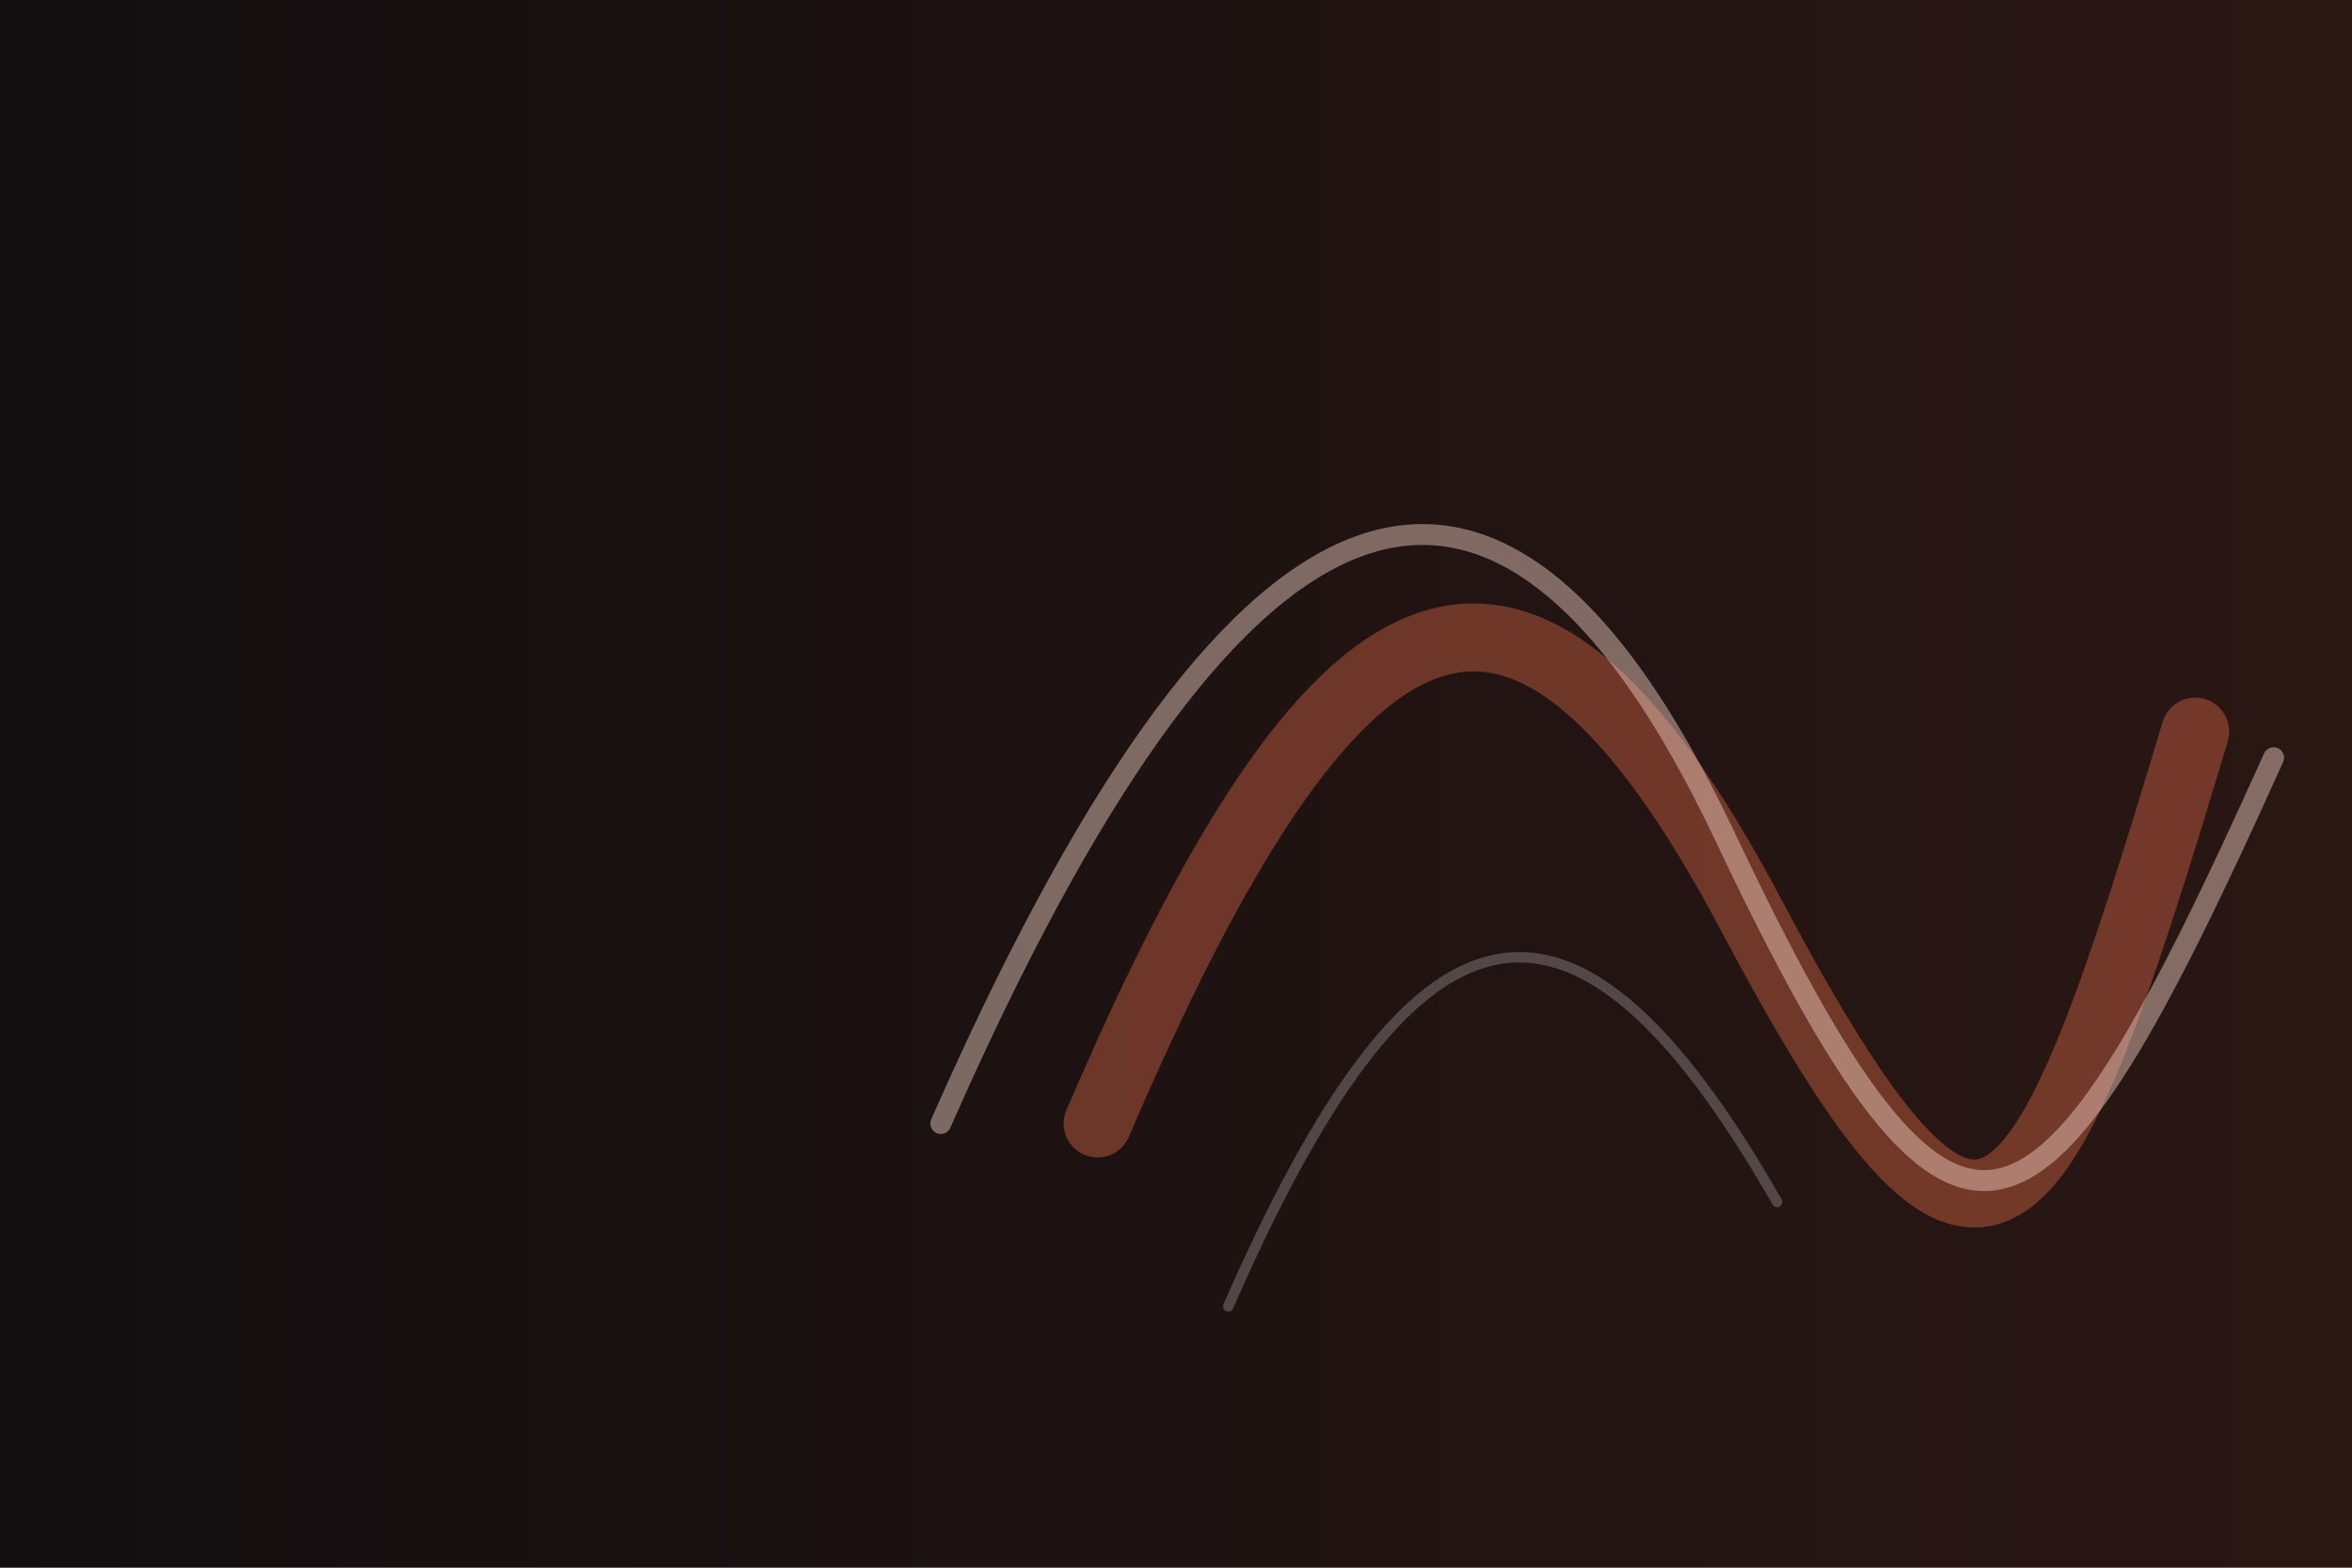
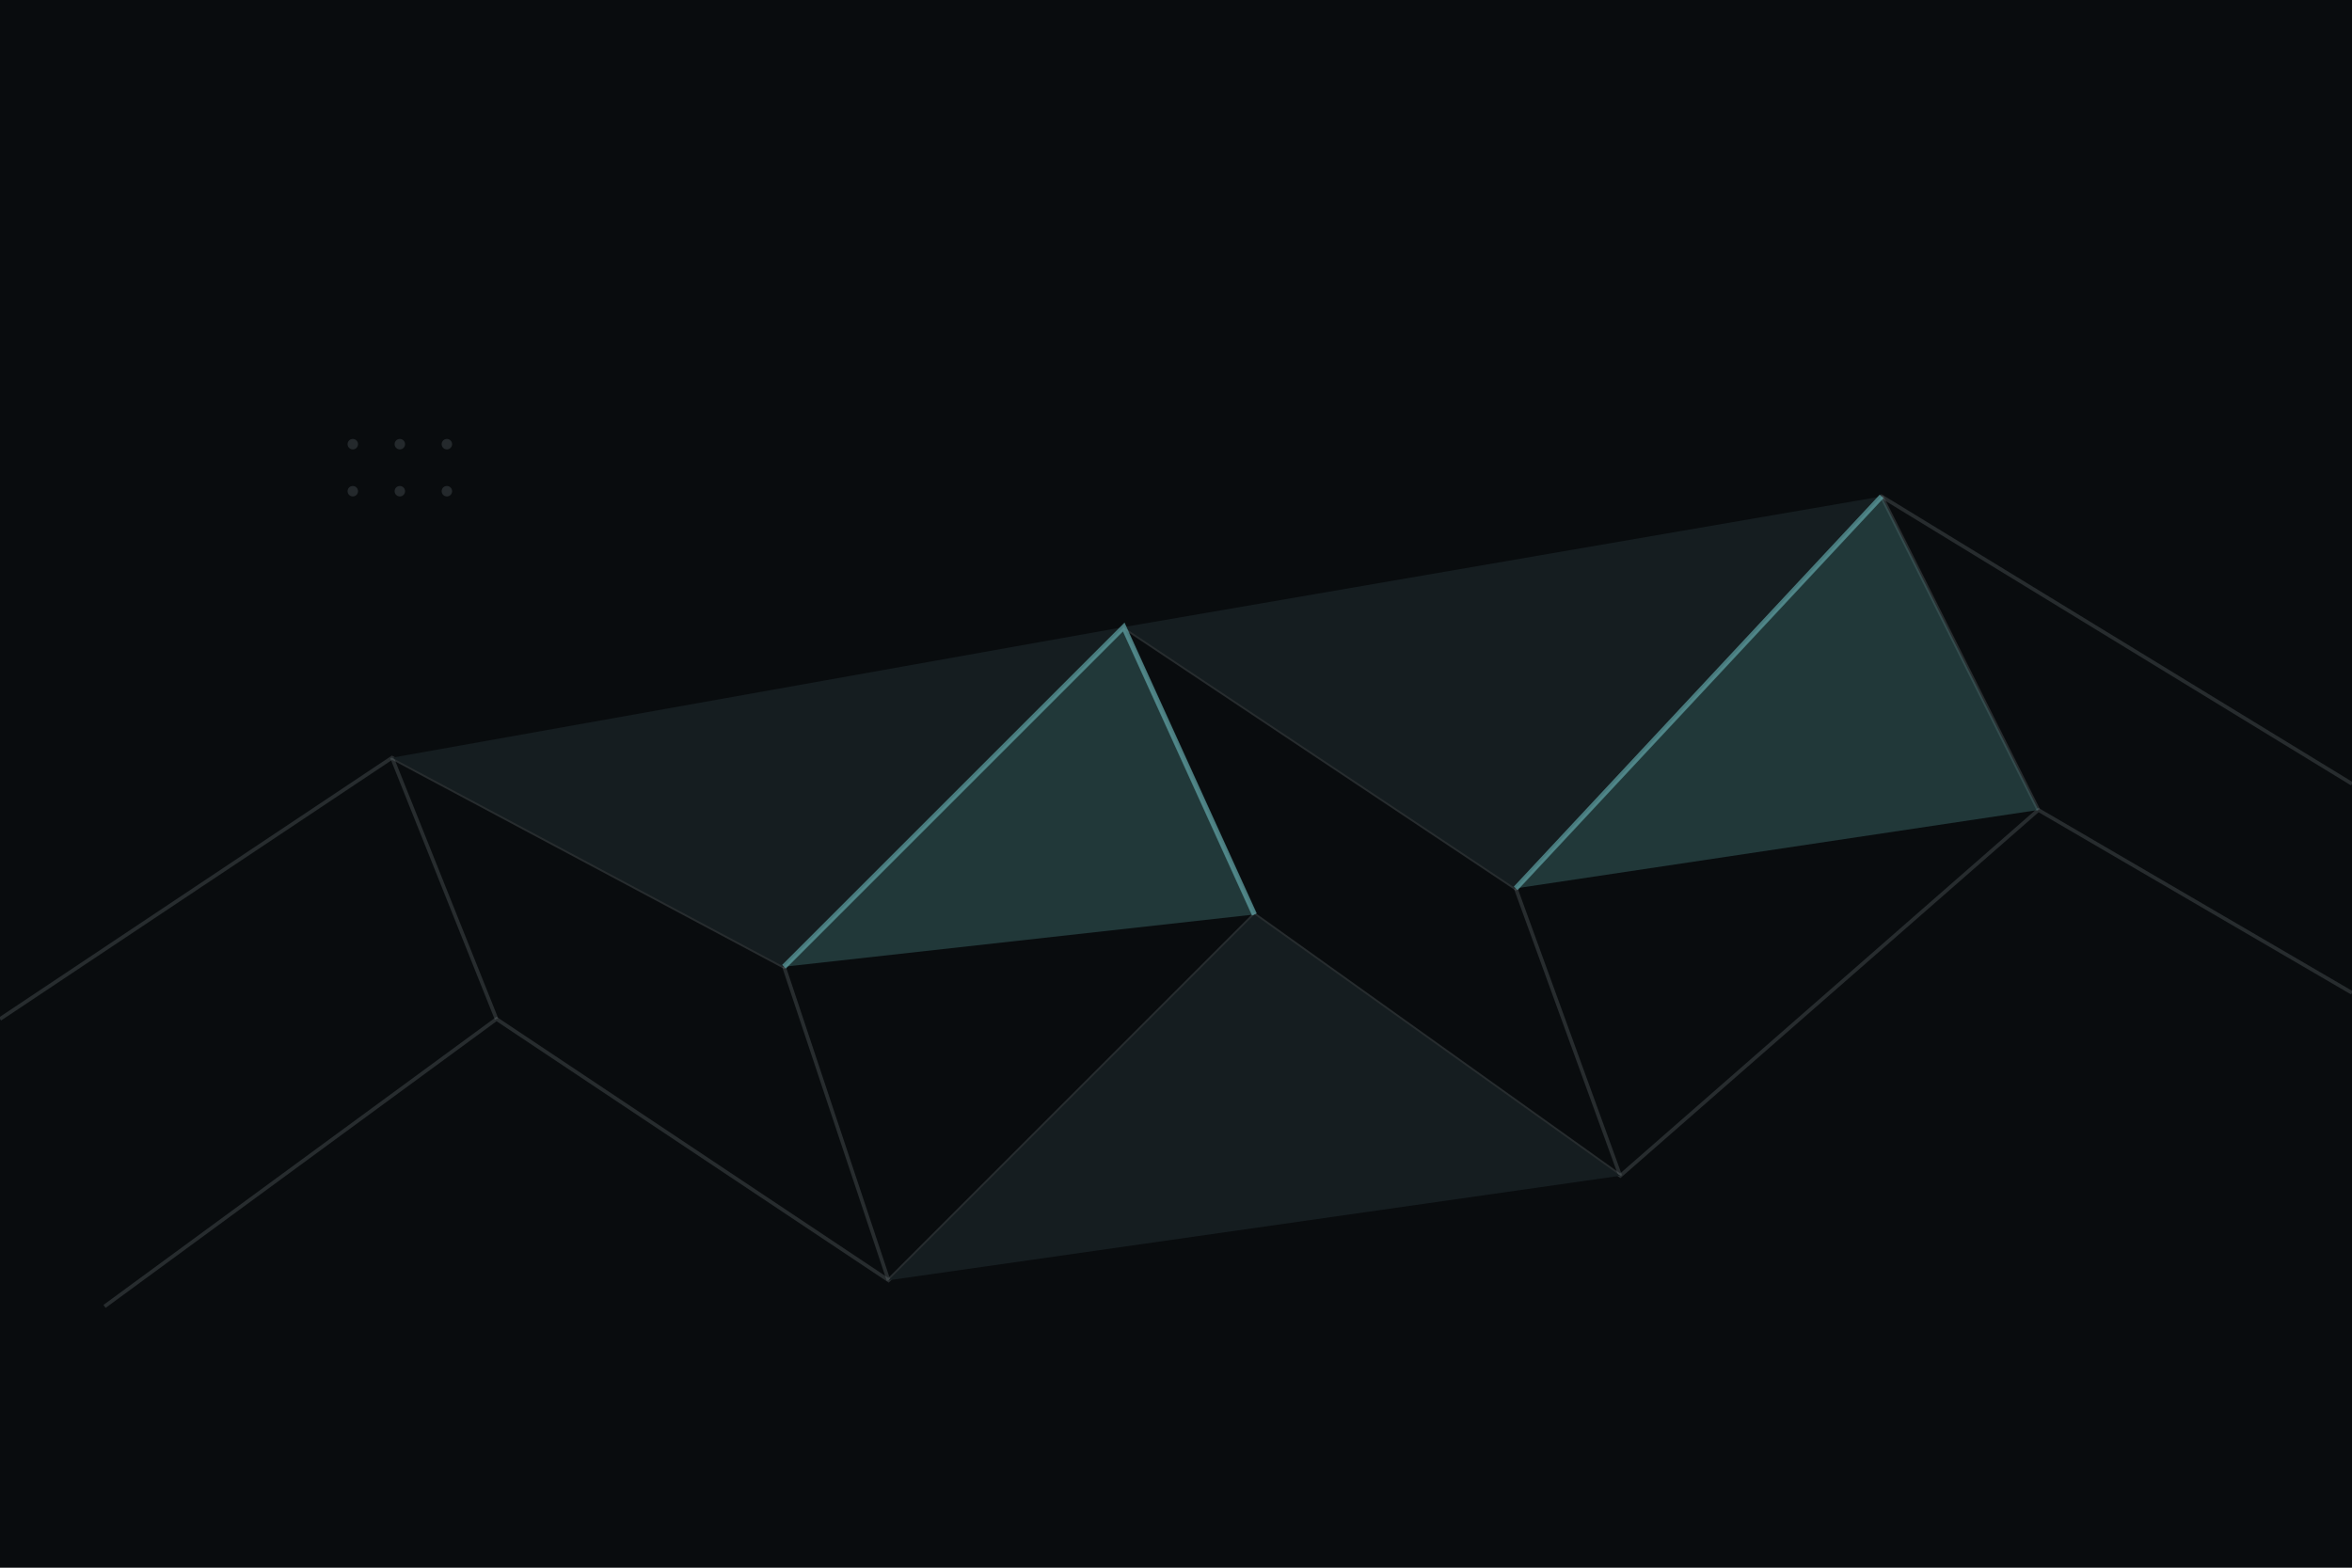
<svg xmlns="http://www.w3.org/2000/svg" viewBox="0 0 900 600">
-   <defs>
-     <linearGradient id="g" x1="0" x2="1">
-       <stop stop-color="#120e10" />
-       <stop offset="1" stop-color="#2a1714" />
-     </linearGradient>
-   </defs>
-   <rect width="900" height="600" fill="url(#g)" />
-   <g fill="none" stroke-linecap="round">
-     <path d="M420 430c90-210 160-250 250-80s110 130 170-70" stroke="#ff7a50" stroke-width="26" stroke-opacity=".35" />
-     <path d="M360 430c110-250 210-300 300-110s120 170 210-30" stroke="#f5d4c7" stroke-width="8" stroke-opacity=".45" />
-     <path d="M470 500c70-160 130-180 210-40" stroke="#fff" stroke-width="4" stroke-opacity=".22" />
+   <rect width="900" height="600" fill="#090c0e" />
+   <g fill="none" stroke="#7e898b" stroke-opacity=".26" stroke-width="1.4">
+     <path d="M0 390L150 290 300 370 430 240 580 340 720 190 900 300" />
+     <path d="M40 500L190 390 340 490 480 350 620 450 780 310 900 380" />
+     <path d="M150 290L190 390M300 370L340 490M430 240L480 350M580 340L620 450M720 190L780 310" />
+   </g>
+   <g fill="#151d20">
+     <path d="M150 290L300 370 430 240z" />
+     <path d="M430 240L580 340 720 190z" />
+     <path d="M340 490L480 350 620 450z" />
+   </g>
+   <g fill="#4c8587" fill-opacity=".36">
+     <path d="M300 370L430 240 480 350z" />
+     <path d="M580 340L720 190 780 310z" />
+   </g>
+   <g fill="none" stroke="#5c9fa1" stroke-opacity=".72" stroke-width="2">
+     <path d="M300 370L430 240L480 350" />
+     <path d="M580 340L720 190" />
+   </g>
+   <g fill="#869597" fill-opacity=".22">
+     <circle cx="135" cy="170" r="2" />
+     <circle cx="153" cy="170" r="2" />
+     <circle cx="171" cy="170" r="2" />
+     <circle cx="135" cy="188" r="2" />
+     <circle cx="153" cy="188" r="2" />
+     <circle cx="171" cy="188" r="2" />
  </g>
</svg>
